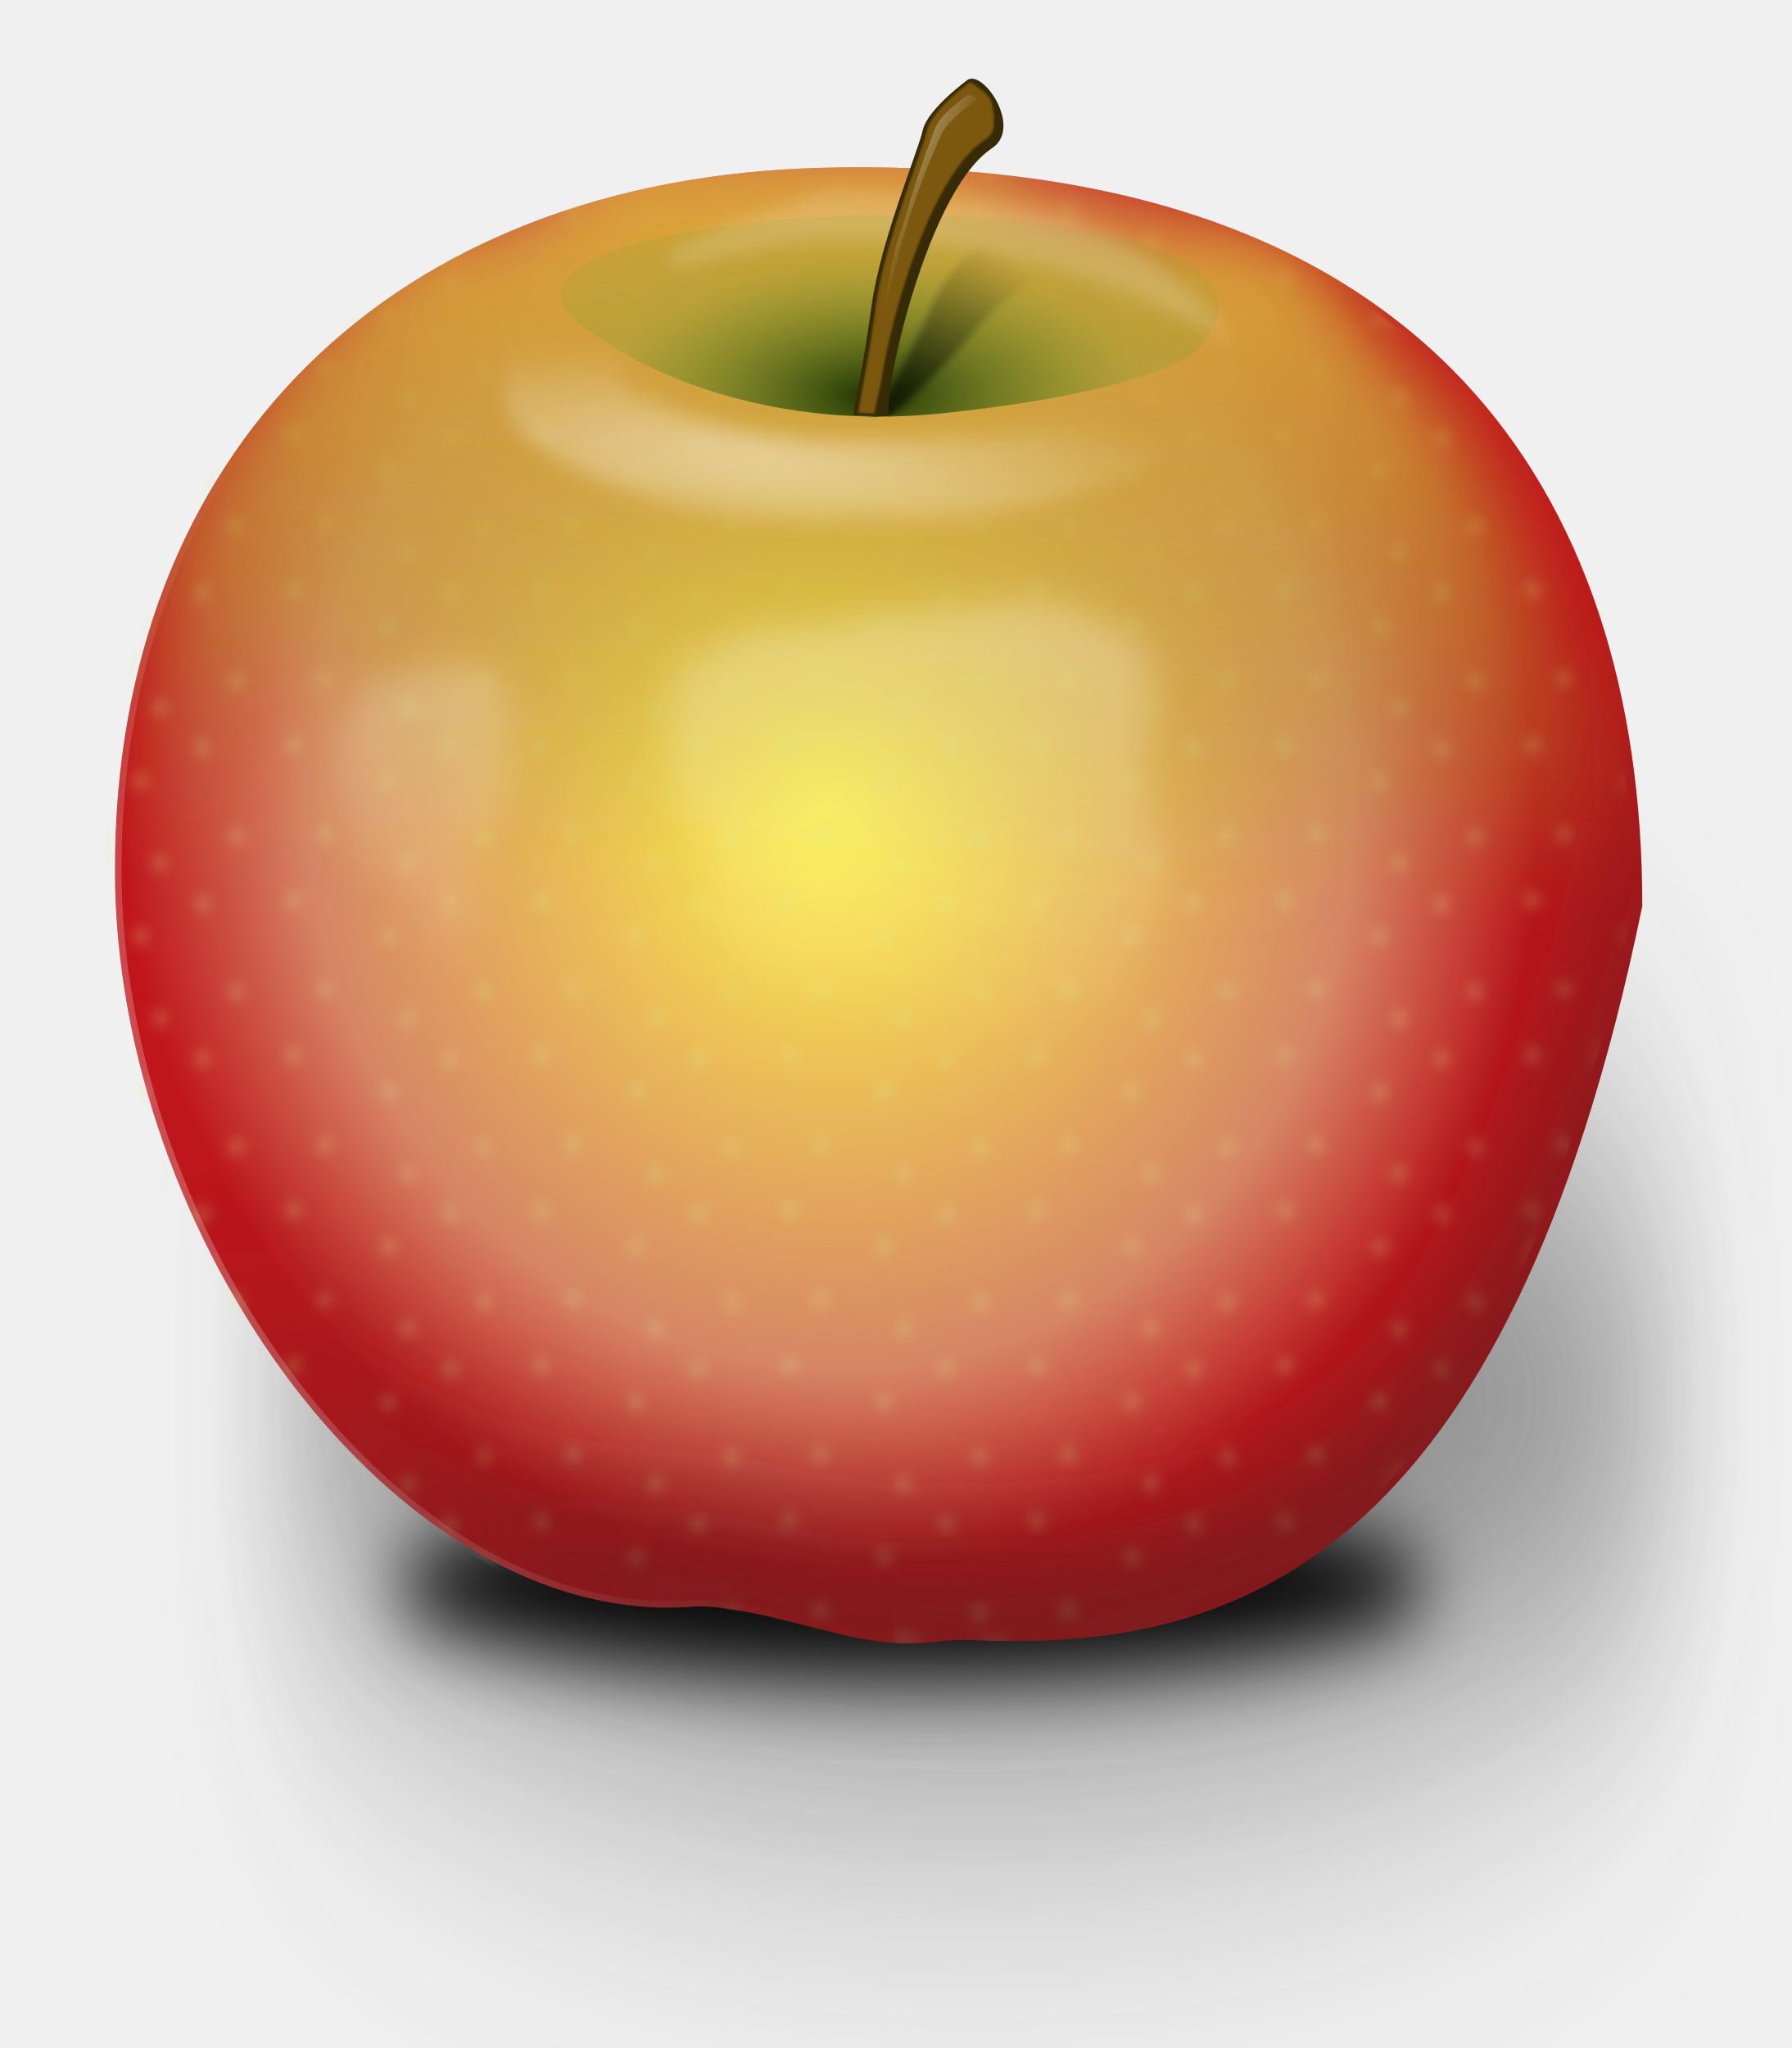
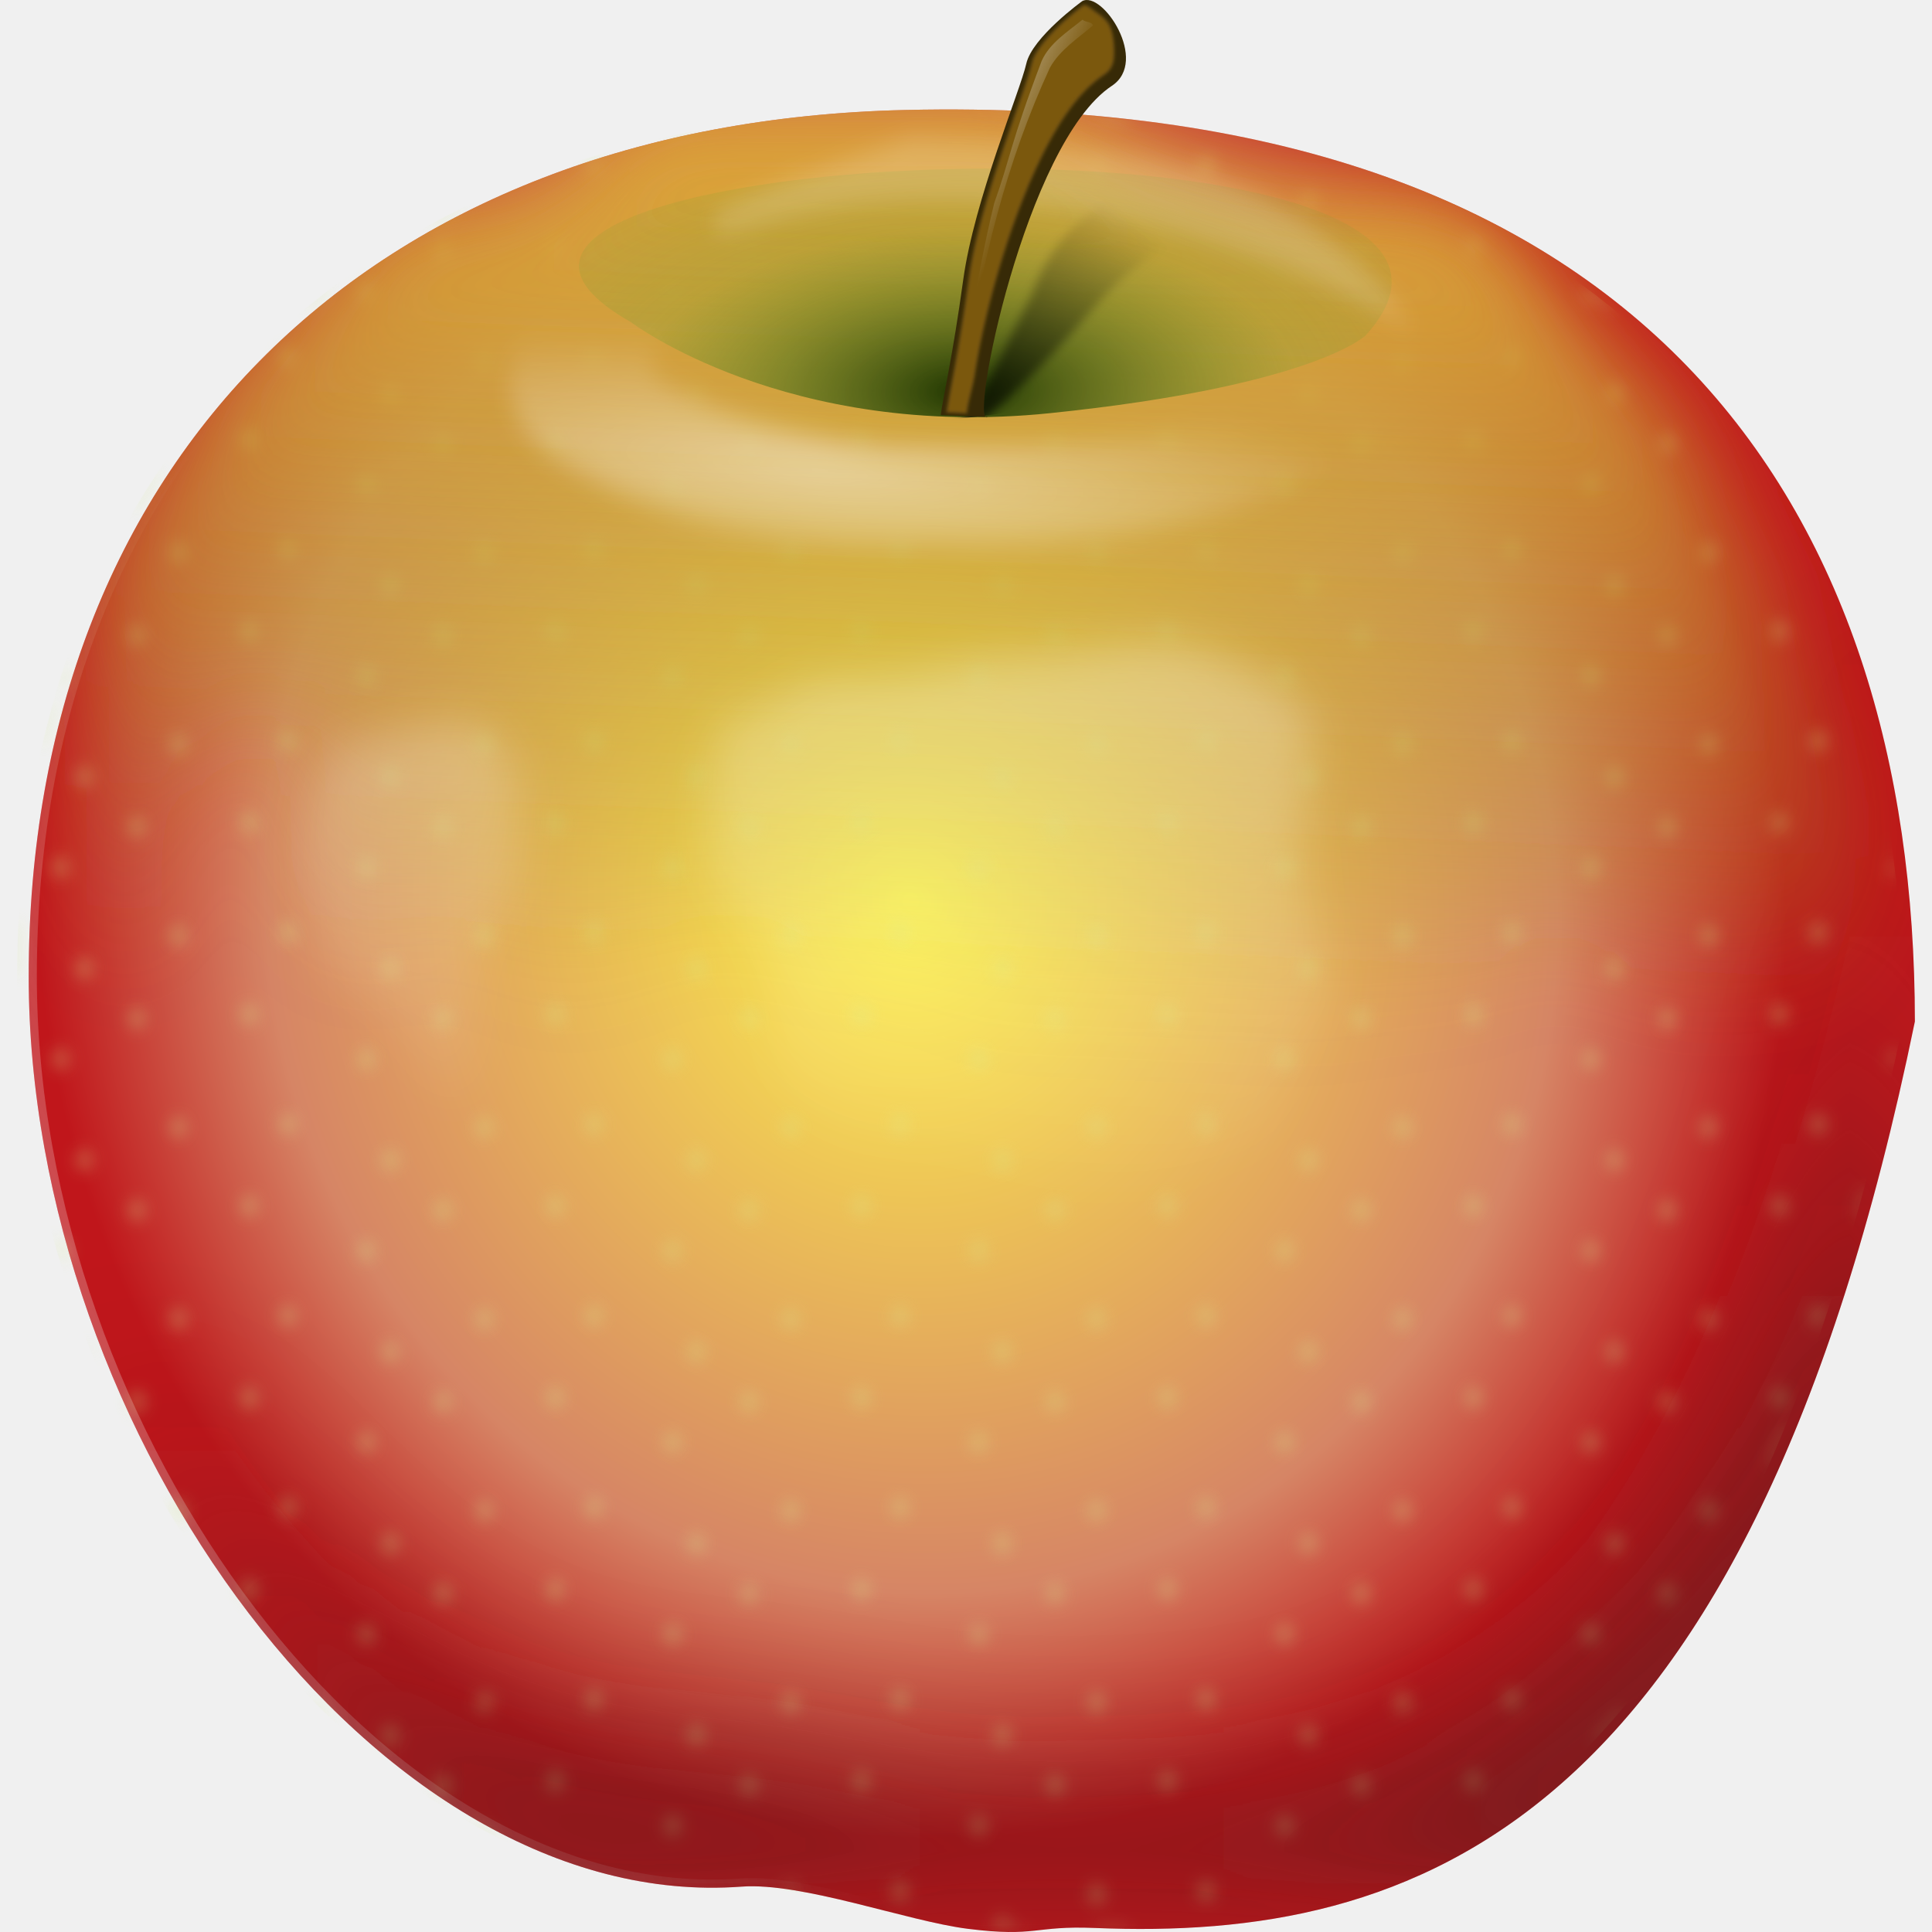
- <svg xmlns="http://www.w3.org/2000/svg" xmlns:xlink="http://www.w3.org/1999/xlink" version="1.0" width="350" height="400" id="svg2">
+ <svg xmlns="http://www.w3.org/2000/svg" xmlns:xlink="http://www.w3.org/1999/xlink" version="1.0" width="128" height="128" id="svg2">
  <defs id="defs4">
    <linearGradient id="linearGradient37696">
      <stop id="stop37698" style="stop-color:#f8f8f8;stop-opacity:1" offset="0" />
      <stop id="stop37700" style="stop-color:#f8f8f8;stop-opacity:0" offset="1" />
    </linearGradient>
    <pattern patternTransform="matrix(0.589994, 0, 0, 0.413556, 1.72435, 5.43911)" id="pattern30614" xlink:href="#pattern30609" />
    <pattern patternTransform="matrix(0.589994, 0, 0, 0.413556, 162.616, -160.559)" id="pattern30609" xlink:href="#pattern26663" />
    <linearGradient id="linearGradient30593">
      <stop id="stop30595" style="stop-color:#000000;stop-opacity:1" offset="0" />
      <stop id="stop30597" style="stop-color:#000000;stop-opacity:0" offset="1" />
    </linearGradient>
    <linearGradient id="linearGradient28622">
      <stop id="stop28624" style="stop-color:#ffffff;stop-opacity:1" offset="0" />
      <stop id="stop28626" style="stop-color:#ffffff;stop-opacity:0" offset="1" />
    </linearGradient>
    <linearGradient id="linearGradient21653">
      <stop id="stop21655" style="stop-color:#ffffff;stop-opacity:1" offset="0" />
      <stop id="stop21657" style="stop-color:#ffffff;stop-opacity:0" offset="1" />
    </linearGradient>
    <linearGradient id="linearGradient15314">
      <stop id="stop15316" style="stop-color:#1d3300;stop-opacity:1" offset="0" />
      <stop id="stop15318" style="stop-color:#68a02c;stop-opacity:0.237" offset="0.496" />
      <stop id="stop15320" style="stop-color:#61a334;stop-opacity:0" offset="1" />
    </linearGradient>
    <linearGradient id="linearGradient13303">
      <stop id="stop13305" style="stop-color:#ffffff;stop-opacity:1" offset="0" />
      <stop id="stop13307" style="stop-color:#ffffff;stop-opacity:0" offset="1" />
    </linearGradient>
    <linearGradient id="linearGradient13291">
      <stop id="stop13293" style="stop-color:#fff44b;stop-opacity:1" offset="0" />
      <stop id="stop15283" style="stop-color:#d68565;stop-opacity:1" offset="0.738" />
      <stop id="stop13295" style="stop-color:#c0161b;stop-opacity:1" offset="1" />
    </linearGradient>
    <linearGradient id="linearGradient8740">
      <stop id="stop8742" style="stop-color:#daa238;stop-opacity:1" offset="0" />
      <stop id="stop8744" style="stop-color:#a3a827;stop-opacity:0" offset="1" />
    </linearGradient>
    <filter id="filter7541" height="1.238" y="-0.119" width="1.184" x="-0.092">
      <feGaussianBlur id="feGaussianBlur7543" stdDeviation="10.988" />
    </filter>
    <filter id="filter12154">
      <feGaussianBlur id="feGaussianBlur12156" stdDeviation="2.94" />
    </filter>
    <filter id="filter13287">
      <feGaussianBlur id="feGaussianBlur13289" stdDeviation="5.807" />
    </filter>
    <clipPath id="clipPath14282">
-       <path d="M 100.843,272.892 C 79.362,377.495 35.883,391.59 -4.981,389.885 C -12.866,389.556 -12.513,391.117 -21.431,389.987 C -29.207,389.001 -42.757,383.967 -50.603,384.549 C -97.578,388.032 -142.595,326.068 -142.595,267.068 C -142.595,200.523 -98.562,156.842 -29.463,155.248 C 65.842,153.066 100.843,206.346 100.843,272.892 z" id="path14284" style="opacity:1;fill:#6ea827;fill-opacity:1;fill-rule:nonzero;stroke:none;stroke-width:1px;stroke-linecap:butt;stroke-linejoin:miter;marker:none;stroke-miterlimit:4;stroke-dashoffset:0;stroke-opacity:1;visibility:visible;display:inline;overflow:visible" />
+       <path d="M 100.843,272.892 C 79.362,377.495 35.883,391.59 -4.981,389.885 c -7.884,-0.329 -7.531,1.232 -16.45,0.102 -7.776,-0.986 -21.327,-6.02 -29.172,-5.438 -46.974,3.484 -91.992,-58.48 -91.992,-117.48 0,-66.546 44.033,-110.226 113.133,-111.821 95.305,-2.182 130.305,51.099 130.305,117.645 z" id="path14284" style="display:inline;overflow:visible;visibility:visible;opacity:1;fill:#6ea827;fill-opacity:1;fill-rule:nonzero;stroke:none;stroke-width:1px;stroke-linecap:butt;stroke-linejoin:miter;stroke-miterlimit:4;stroke-dashoffset:0;stroke-opacity:1;marker:none" />
    </clipPath>
    <clipPath id="clipPath14286">
-       <path d="M 95.242,274.246 C 74.748,373.187 33.265,386.52 -5.723,384.907 C -13.246,384.596 -12.909,386.072 -21.418,385.003 C -28.836,384.071 -41.765,379.309 -49.25,379.859 C -94.068,383.154 -137.019,324.544 -137.019,268.737 C -137.019,205.793 -95.007,164.477 -29.08,162.969 C 61.848,160.905 95.242,211.302 95.242,274.246 z" id="path14288" style="opacity:1;fill:#6ea827;fill-opacity:1;fill-rule:nonzero;stroke:none;stroke-width:1px;stroke-linecap:butt;stroke-linejoin:miter;marker:none;stroke-miterlimit:4;stroke-dashoffset:0;stroke-opacity:1;visibility:visible;display:inline;overflow:visible" />
+       <path d="m 95.242,274.246 c -20.494,98.941 -61.977,112.273 -100.965,110.661 -7.522,-0.311 -7.186,1.165 -15.694,0.096 -7.419,-0.932 -20.347,-5.694 -27.833,-5.144 -44.818,3.295 -87.768,-55.315 -87.768,-111.122 0,-62.944 42.012,-104.26 107.938,-105.769 90.929,-2.064 124.322,48.333 124.322,111.277 z" id="path14288" style="display:inline;overflow:visible;visibility:visible;opacity:1;fill:#6ea827;fill-opacity:1;fill-rule:nonzero;stroke:none;stroke-width:1px;stroke-linecap:butt;stroke-linejoin:miter;stroke-miterlimit:4;stroke-dashoffset:0;stroke-opacity:1;marker:none" />
    </clipPath>
    <clipPath id="clipPath14290">
-       <path d="M 97.162,268.957 C 76.144,373.56 33.602,387.655 -6.382,385.95 C -14.096,385.621 -13.751,387.182 -22.477,386.051 C -30.085,385.066 -43.344,380.031 -51.021,380.613 C -96.983,384.097 -141.031,322.133 -141.031,263.133 C -141.031,196.587 -97.946,152.907 -30.336,151.312 C 62.916,149.13 97.162,202.411 97.162,268.957 z" id="path14292" style="opacity:1;fill:#6ea827;fill-opacity:1;fill-rule:nonzero;stroke:none;stroke-width:1px;stroke-linecap:butt;stroke-linejoin:miter;marker:none;stroke-miterlimit:4;stroke-dashoffset:0;stroke-opacity:1;visibility:visible;display:inline;overflow:visible" />
+       <path d="M 97.162,268.957 C 76.144,373.56 33.602,387.655 -6.382,385.95 c -7.715,-0.329 -7.369,1.232 -16.095,0.102 -7.608,-0.986 -20.867,-6.02 -28.544,-5.438 -45.962,3.484 -90.01,-58.48 -90.01,-117.48 0,-66.546 43.085,-110.226 110.695,-111.821 93.251,-2.182 127.498,51.099 127.498,117.645 z" id="path14292" style="display:inline;overflow:visible;visibility:visible;opacity:1;fill:#6ea827;fill-opacity:1;fill-rule:nonzero;stroke:none;stroke-width:1px;stroke-linecap:butt;stroke-linejoin:miter;stroke-miterlimit:4;stroke-dashoffset:0;stroke-opacity:1;marker:none" />
    </clipPath>
    <clipPath id="clipPath14294">
-       <path d="M 100.843,272.892 C 79.362,377.495 35.883,391.59 -4.981,389.885 C -12.866,389.556 -12.513,391.117 -21.431,389.987 C -29.207,389.001 -42.757,383.967 -50.603,384.549 C -97.578,388.032 -142.595,326.068 -142.595,267.068 C -142.595,200.523 -98.562,156.842 -29.463,155.248 C 65.842,153.066 100.843,206.346 100.843,272.892 z" id="path14296" style="opacity:1;fill:#6ea827;fill-opacity:1;fill-rule:nonzero;stroke:none;stroke-width:1px;stroke-linecap:butt;stroke-linejoin:miter;marker:none;stroke-miterlimit:4;stroke-dashoffset:0;stroke-opacity:1;visibility:visible;display:inline;overflow:visible" />
+       <path d="M 100.843,272.892 C 79.362,377.495 35.883,391.59 -4.981,389.885 c -7.884,-0.329 -7.531,1.232 -16.45,0.102 -7.776,-0.986 -21.327,-6.02 -29.172,-5.438 -46.974,3.484 -91.992,-58.48 -91.992,-117.48 0,-66.546 44.033,-110.226 113.133,-111.821 95.305,-2.182 130.305,51.099 130.305,117.645 z" id="path14296" style="display:inline;overflow:visible;visibility:visible;opacity:1;fill:#6ea827;fill-opacity:1;fill-rule:nonzero;stroke:none;stroke-width:1px;stroke-linecap:butt;stroke-linejoin:miter;stroke-miterlimit:4;stroke-dashoffset:0;stroke-opacity:1;marker:none" />
    </clipPath>
    <linearGradient x1="-24.924" y1="174.783" x2="-28.859" y2="272.923" id="linearGradient14306" xlink:href="#linearGradient8740" gradientUnits="userSpaceOnUse" />
    <radialGradient cx="-44.642" cy="283.906" r="121.719" fx="-44.642" fy="283.906" id="radialGradient15285" xlink:href="#linearGradient13291" gradientUnits="userSpaceOnUse" gradientTransform="matrix(0.187522,0.978122,-0.909029,0.174276,237.704,251.613)" />
    <filter id="filter18604" height="1.267" y="-0.134" width="1.051" x="-0.025">
      <feGaussianBlur id="feGaussianBlur18606" stdDeviation="0.992" />
    </filter>
-     <radialGradient cx="203.995" cy="148.681" r="41.193" fx="203.995" fy="148.681" id="radialGradient21659" xlink:href="#linearGradient21653" gradientUnits="userSpaceOnUse" gradientTransform="matrix(-1.33662,-0.103508,2.70529e-2,-0.217599,472.637,188.555)" />
+     <radialGradient cx="203.995" cy="148.681" r="41.193" fx="203.995" fy="148.681" id="radialGradient21659" xlink:href="#linearGradient21653" gradientUnits="userSpaceOnUse" gradientTransform="matrix(-1.33662,-0.103508,0.0270529,-0.217599,472.637,188.555)" />
    <filter id="filter24623">
      <feGaussianBlur id="feGaussianBlur24625" stdDeviation="0.215" />
    </filter>
    <pattern id="pattern26663" patternTransform="translate(163.814, -152.846)" height="46.659" width="55.733" patternUnits="userSpaceOnUse">
      <path style="overflow: visible; marker: none; opacity: 1; color: rgb(0, 0, 0); fill: rgb(215, 235, 144); fill-opacity: 1; fill-rule: evenodd; stroke: none; stroke-width: 1.584px; stroke-linecap: butt; stroke-linejoin: miter; stroke-miterlimit: 4; stroke-dasharray: none; stroke-dashoffset: 0pt; stroke-opacity: 1; visibility: visible; display: inline;" id="path26661" d="M -278.719 -209.706 A 2.886 7.834 0 1 1  -284.491,-209.706 A 2.886 7.834 0 1 1  -278.719 -209.706 z" transform="matrix(0.740922, 0, 0, 0.459741, 262.242, 100.965)" />
      <path style="overflow: visible; marker: none; opacity: 1; color: rgb(0, 0, 0); fill: rgb(215, 235, 144); fill-opacity: 1; fill-rule: evenodd; stroke: none; stroke-width: 1.584px; stroke-linecap: butt; stroke-linejoin: miter; stroke-miterlimit: 4; stroke-dasharray: none; stroke-dashoffset: 0pt; stroke-opacity: 1; visibility: visible; display: inline;" id="path26657" d="M -278.719 -209.706 A 2.886 7.834 0 1 1  -284.491,-209.706 A 2.886 7.834 0 1 1  -278.719 -209.706 z" transform="matrix(0.740922, 0, 0, 0.459741, 253.164, 126.803)" />
      <path transform="matrix(0.740922, 0, 0, 0.459741, 241.636, 111.216)" d="M -278.719 -209.706 A 2.886 7.834 0 1 1  -284.491,-209.706 A 2.886 7.834 0 1 1  -278.719 -209.706 z" id="path26655" style="overflow: visible; marker: none; opacity: 1; color: rgb(0, 0, 0); fill: rgb(215, 235, 144); fill-opacity: 1; fill-rule: evenodd; stroke: none; stroke-width: 1.584px; stroke-linecap: butt; stroke-linejoin: miter; stroke-miterlimit: 4; stroke-dasharray: none; stroke-dashoffset: 0pt; stroke-opacity: 1; visibility: visible; display: inline;" />
      <path style="overflow: visible; marker: none; opacity: 1; color: rgb(0, 0, 0); fill: rgb(215, 235, 144); fill-opacity: 1; fill-rule: evenodd; stroke: none; stroke-width: 1.584px; stroke-linecap: butt; stroke-linejoin: miter; stroke-miterlimit: 4; stroke-dasharray: none; stroke-dashoffset: 0pt; stroke-opacity: 1; visibility: visible; display: inline;" id="path26649" d="M -278.719 -209.706 A 2.886 7.834 0 1 1  -284.491,-209.706 A 2.886 7.834 0 1 1  -278.719 -209.706 z" transform="matrix(0.740922, 0, 0, 0.459741, 219.229, 100.012)" />
      <path transform="matrix(0.740922, 0, 0, 0.459741, 236.44, 139.468)" d="M -278.719 -209.706 A 2.886 7.834 0 1 1  -284.491,-209.706 A 2.886 7.834 0 1 1  -278.719 -209.706 z" id="path26647" style="overflow: visible; marker: none; opacity: 1; color: rgb(0, 0, 0); fill: rgb(215, 235, 144); fill-opacity: 1; fill-rule: evenodd; stroke: none; stroke-width: 1.584px; stroke-linecap: butt; stroke-linejoin: miter; stroke-miterlimit: 4; stroke-dasharray: none; stroke-dashoffset: 0pt; stroke-opacity: 1; visibility: visible; display: inline;" />
      <path style="overflow: visible; marker: none; opacity: 1; color: rgb(0, 0, 0); fill: rgb(215, 235, 144); fill-opacity: 1; fill-rule: evenodd; stroke: none; stroke-width: 1.584px; stroke-linecap: butt; stroke-linejoin: miter; stroke-miterlimit: 4; stroke-dasharray: none; stroke-dashoffset: 0pt; stroke-opacity: 1; visibility: visible; display: inline;" id="path26645" d="M -278.719 -209.706 A 2.886 7.834 0 1 1  -284.491,-209.706 A 2.886 7.834 0 1 1  -278.719 -209.706 z" transform="matrix(0.740922, 0, 0, 0.459741, 210.786, 125.504)" />
      <path transform="matrix(0.740922, 0, 0, 0.459741, 210.786, 125.504)" d="M -278.719 -209.706 A 2.886 7.834 0 1 1  -284.491,-209.706 A 2.886 7.834 0 1 1  -278.719 -209.706 z" id="path26643" style="overflow: visible; marker: none; opacity: 1; color: rgb(0, 0, 0); fill: rgb(215, 235, 144); fill-opacity: 1; fill-rule: evenodd; stroke: none; stroke-width: 1.584px; stroke-linecap: butt; stroke-linejoin: miter; stroke-miterlimit: 4; stroke-dasharray: none; stroke-dashoffset: 0pt; stroke-opacity: 1; visibility: visible; display: inline;" />
    </pattern>
    <clipPath id="clipPath29604">
-       <path d="M 214.703,131.117 L 220.78,131.363 C 218.246,133.083 225.614,96.013 236.795,88.623 C 241.627,85.429 235.592,76.308 232.974,77.69 C 232.974,77.69 226.504,82.361 225.744,85.784 C 224.984,89.207 219.025,103.387 217.613,113.629 C 216.201,123.872 215.05,128.517 214.703,131.117 z" id="path29606" style="fill:#372a07;fill-opacity:1;fill-rule:evenodd;stroke:none;stroke-width:1px;stroke-linecap:butt;stroke-linejoin:miter;stroke-opacity:1" />
+       <path d="m 214.703,131.117 6.077,0.245 c -2.534,1.72 4.834,-35.349 16.014,-42.739 4.832,-3.194 -1.203,-12.315 -3.821,-10.933 0,0 -6.47,4.671 -7.23,8.094 -0.76,3.423 -6.719,17.603 -8.131,27.846 -1.412,10.242 -2.563,14.888 -2.909,17.488 z" id="path29606" style="fill:#372a07;fill-opacity:1;fill-rule:evenodd;stroke:none;stroke-width:1px;stroke-linecap:butt;stroke-linejoin:miter;stroke-opacity:1" />
    </clipPath>
    <linearGradient x1="220.901" y1="99.834" x2="225.372" y2="101.953" id="linearGradient29608" xlink:href="#linearGradient28622" gradientUnits="userSpaceOnUse" />
    <filter id="filter30589">
      <feGaussianBlur id="feGaussianBlur30591" stdDeviation="0.577" />
    </filter>
    <linearGradient x1="211.025" y1="147.261" x2="243.95" y2="109.285" id="linearGradient30599" xlink:href="#linearGradient30593" gradientUnits="userSpaceOnUse" gradientTransform="translate(-0.134796,-0.808775)" />
    <clipPath id="clipPath30603">
-       <path d="M 172.547,119.654 C 172.547,119.654 192.663,134.893 226.625,131.415 C 260.773,127.896 267.409,121.36 267.409,121.36 C 295.932,89.779 131.211,96.219 172.547,119.654 z" id="path30605" style="fill:url(#radialGradient30607) #000000;fill-opacity:1;fill-rule:evenodd;stroke:none;stroke-width:1px;stroke-linecap:butt;stroke-linejoin:miter;stroke-opacity:1" />
+       <path d="m 172.547,119.654 c 0,0 20.116,15.239 54.078,11.761 34.148,-3.519 40.784,-10.055 40.784,-10.055 28.523,-31.582 -136.198,-25.141 -94.862,-1.706 z" id="path30605" style="fill:url(#radialGradient30607) #000000;fill-opacity:1;fill-rule:evenodd;stroke:none;stroke-width:1px;stroke-linecap:butt;stroke-linejoin:miter;stroke-opacity:1" />
    </clipPath>
-     <radialGradient cx="-81.082" cy="44.942" r="44.556" fx="-81.082" fy="44.942" id="radialGradient30607" xlink:href="#linearGradient15314" gradientUnits="userSpaceOnUse" gradientTransform="matrix(-1.46025e-2,-0.960198,1.93539,-2.81315e-2,127.596,52.0179)" />
+     <radialGradient cx="-81.082" cy="44.942" r="44.556" fx="-81.082" fy="44.942" id="radialGradient30607" xlink:href="#linearGradient15314" gradientUnits="userSpaceOnUse" gradientTransform="matrix(-0.0146025,-0.960198,1.93539,-0.0281315,127.596,52.0179)" />
    <pattern id="pattern30611" patternTransform="translate(160.892, -165.998)" height="24.735" width="39.501" patternUnits="userSpaceOnUse">
      <rect style="fill: url(#pattern30614) rgb(0, 0, 0); stroke: none;" width="32.882" height="19.296" x="1.724" y="5.439" id="rect26672" />
      <rect style="fill: none; stroke: none;" width="39.501" height="24.735" x="0" y="0" id="rect25640" />
    </pattern>
    <filter id="filter35726" height="1.878" y="-0.439" width="1.125" x="-0.063">
      <feGaussianBlur id="feGaussianBlur35728" stdDeviation="5.154" />
    </filter>
    <linearGradient x1="-134.763" y1="343.28" x2="-66.758" y2="311.953" id="linearGradient37702" xlink:href="#linearGradient37696" gradientUnits="userSpaceOnUse" />
    <filter id="filter38751" height="2.193" y="-0.597" width="1.148" x="-0.074">
      <feGaussianBlur id="feGaussianBlur38753" stdDeviation="9.881" />
    </filter>
    <filter id="filter3417">
      <feGaussianBlur id="feGaussianBlur3419" stdDeviation="0.957" />
    </filter>
-     <radialGradient cx="-81.082" cy="44.942" r="44.556" fx="-81.082" fy="44.942" id="radialGradient2502" xlink:href="#linearGradient15314" gradientUnits="userSpaceOnUse" gradientTransform="matrix(-1.7898e-2,-1.17689,2.37216,-3.448e-2,134.989,46.1346)" />
+     <radialGradient cx="-81.082" cy="44.942" r="44.556" fx="-81.082" fy="44.942" id="radialGradient2502" xlink:href="#linearGradient15314" gradientUnits="userSpaceOnUse" gradientTransform="matrix(-0.017898,-1.17689,2.37216,-0.03448,62.6053,-16.5888)" />
    <linearGradient x1="-47.224" y1="206.266" x2="-51.159" y2="295.467" id="linearGradient2511" xlink:href="#linearGradient13303" gradientUnits="userSpaceOnUse" />
  </defs>
-   <g transform="translate(-72.3837,-62.7234)" id="layer1">
-     <path d="M 411.799,322.433 A 133.363,16.563 0 1 1 145.072,322.433 A 133.363,16.563 0 1 1 411.799,322.433 z" transform="matrix(1.04786,0,0,4.07545,-28.3156,-978.339)" id="path32567" style="opacity:0.677;fill:#4d4d4d;fill-opacity:1;fill-rule:evenodd;stroke:none;stroke-width:1.584px;stroke-linecap:butt;stroke-linejoin:miter;marker:none;stroke-miterlimit:4;stroke-dasharray:none;stroke-dashoffset:0;stroke-opacity:1;visibility:visible;display:inline;overflow:visible;filter:url(#filter38751)" />
-     <path d="M 304.266,314.997 A 82.43,11.748 0 1 1 139.406,314.997 A 82.43,11.748 0 1 1 304.266,314.997 z" transform="matrix(1.22567,0,0,1.55252,-21.4021,-116.738)" id="path34711" style="fill:#000000;fill-opacity:0.953;fill-rule:evenodd;stroke:none;stroke-width:1.584px;stroke-linecap:butt;stroke-linejoin:miter;marker:none;stroke-miterlimit:4;stroke-dasharray:none;stroke-dashoffset:0;stroke-opacity:1;visibility:visible;display:inline;overflow:visible;filter:url(#filter35726)" />
-     <path d="M 100.843,272.892 C 79.362,377.495 35.883,391.59 -4.981,389.885 C -12.866,389.556 -12.513,391.117 -21.431,389.987 C -29.207,389.001 -42.757,383.967 -50.603,384.549 C -97.578,388.032 -142.595,326.068 -142.595,267.068 C -142.595,200.523 -98.562,156.842 -29.463,155.248 C 65.842,153.066 100.843,206.346 100.843,272.892 z" transform="matrix(1.22567,0,0,1.22567,269.612,-94.7973)" clip-path="url(#clipPath14294)" id="path2416" style="fill:url(#radialGradient15285);fill-opacity:1;fill-rule:nonzero;stroke:url(#linearGradient37702);stroke-width:2.1;stroke-linecap:butt;stroke-linejoin:miter;marker:none;stroke-miterlimit:4;stroke-dasharray:none;stroke-dashoffset:0;stroke-opacity:0.301;visibility:visible;display:inline;overflow:visible" />
-     <path d="M 100.843,272.892 C 79.362,377.495 35.883,391.59 -4.981,389.885 C -12.866,389.556 -12.513,391.117 -21.431,389.987 C -29.207,389.001 -42.757,383.967 -50.603,384.549 C -97.578,388.032 -142.595,326.068 -142.595,267.068 C -142.595,200.523 -98.562,156.842 -29.463,155.248 C 65.842,153.066 100.843,206.346 100.843,272.892 z" transform="matrix(1.22567,0,0,1.22567,267.7795,-94.7973)" clip-path="url(#clipPath14294)" id="path30619" style="opacity:0.242;fill:url(#pattern30611) #000000;fill-opacity:1;fill-rule:nonzero;stroke:url(#pattern26663) #000000;stroke-width:1px;stroke-linecap:butt;stroke-linejoin:miter;marker:none;stroke-miterlimit:4;stroke-dashoffset:0;stroke-opacity:1;visibility:visible;display:inline;overflow:visible;filter:url(#filter3417)" />
-     <path d="M 92.378,214.65 C 95.478,226.719 96.909,239.696 96.909,253.213 C 75.428,357.815 31.961,371.918 -8.904,370.213 C -16.788,369.884 -16.454,371.437 -25.372,370.307 C -33.148,369.321 -46.683,364.287 -54.529,364.869 C -83.753,367.036 -112.219,343.86 -129.56,311.838 C -116.439,357.63 -80.222,396.523 -42.747,393.744 C -34.902,393.162 -21.335,398.196 -13.56,399.182 C -4.642,400.312 -5.007,398.728 2.878,399.057 C 43.742,400.762 87.241,386.69 108.721,282.088 C 108.721,256.963 103.718,233.722 92.378,214.65 z" transform="matrix(1.25266,0,0,1.22567,271.501,-89.9739)" clip-path="url(#clipPath14290)" id="path6441" style="opacity:0.477;fill:#241f1c;fill-opacity:1;fill-rule:nonzero;stroke:none;stroke-width:1px;stroke-linecap:butt;stroke-linejoin:miter;marker:none;stroke-miterlimit:4;stroke-dashoffset:0;stroke-opacity:1;visibility:visible;display:inline;overflow:visible;filter:url(#filter7541)" />
-     <path d="M -86.577,173.472 C -93.278,172.559 -97.599,179.246 -102.319,183.966 C -107.945,189.593 -114.419,193.736 -118.06,201.019 C -121.542,207.984 -125.033,209.719 -128.554,216.76 C -131.11,221.871 -129.866,230.35 -129.866,236.437 C -129.866,242.996 -129.866,249.555 -129.866,256.114 C -129.866,264.315 -130.538,268.56 -125.931,273.167 C -119.062,280.036 -120.683,264.36 -120.683,258.737 C -120.683,250.242 -120.201,246.449 -115.436,241.684 C -109.649,235.896 -101.086,232.816 -103.63,242.996 C -105.523,250.566 -105.204,255.591 -102.319,261.361 C -99.248,267.502 -96.179,269.651 -90.513,263.984 C -85.179,258.65 -91.909,253.405 -83.954,261.361 C -78.698,266.616 -75.54,272.375 -68.212,270.543 C -61.245,268.801 -63.116,261.361 -51.159,261.361 C -42.194,261.361 -43.11,265.296 -35.418,265.296 C -24.085,265.296 -24.598,265.948 -20.988,273.167 C -17.036,281.071 -13.687,281.78 -9.182,286.284 C -3.519,291.948 -0.474,289.035 2.624,296.779 C 4.461,301.372 10.905,290.709 13.118,286.284 C 16.659,279.201 24.508,274.79 30.171,270.543 C 33.806,267.816 37.836,273.372 44.6,266.608 C 51.123,260.086 57.936,265.514 61.654,269.231 C 63.614,271.192 78.213,269.231 81.33,269.231 C 86.433,269.231 87.889,260.085 87.889,254.802 C 87.889,249.118 84.895,242.254 82.642,237.749 C 79.827,232.119 78.68,224.577 76.083,219.384 C 73.237,213.691 70.492,208.201 68.212,203.642 C 64.835,196.887 59.994,194.113 56.406,190.525 C 52.654,186.773 50.513,182.008 47.224,178.719 C 41.823,173.317 39.816,172.16 31.483,172.16 C 25.216,172.16 17.399,171.918 13.118,170.848 C 5.95,169.056 3.583,168.704 -2.624,165.601 C -8.352,162.737 -8.297,160.354 -17.053,160.354 C -23.612,160.354 -30.171,160.354 -36.73,160.354 C -43.289,160.354 -49.848,160.354 -56.406,160.354 C -64.214,160.354 -67.096,165.796 -70.836,169.536 C -74.182,172.882 -82.166,173.472 -86.577,173.472 z" transform="matrix(1.28466,0,0,1.29581,270.859,-115.69)" clip-path="url(#clipPath14286)" id="path7549" style="fill:url(#linearGradient14306);fill-opacity:1;fill-rule:nonzero;stroke:none;stroke-width:1px;stroke-linecap:butt;stroke-linejoin:miter;marker:none;stroke-miterlimit:4;stroke-dasharray:none;stroke-dashoffset:0;stroke-opacity:1;visibility:visible;display:inline;overflow:visible;filter:url(#filter13287)" />
-     <path d="M -97.072,237.749 C -99.508,240.639 -102.432,249.101 -101.007,254.802 C -98.519,264.752 -99.444,264.828 -91.824,270.543 C -86.936,274.209 -87.174,279.427 -81.33,282.349 C -78.899,283.565 -78.707,267.728 -78.707,265.296 C -78.707,261.168 -73.46,258.758 -73.46,250.866 C -73.46,242.031 -73.264,239.256 -77.395,235.125 C -80.27,232.25 -95.14,236.976 -97.072,237.749 z M -44.6,233.813 C -48.251,230.162 -49.306,249.097 -48.536,252.178 C -46.06,262.082 -40.665,258.911 -40.665,270.543 C -40.665,279.983 -39.776,280.615 -35.418,284.973 C -31.008,289.383 -25.312,288.483 -18.365,290.22 C -11.035,292.052 -6.155,295.467 1.312,295.467 C 9.846,295.467 14.639,291.427 22.3,287.596 C 24.559,286.467 28.674,273.352 30.171,271.855 C 33.509,268.516 27.547,256.723 27.547,253.49 C 27.547,245.98 28.859,242.624 28.859,235.125 C 28.859,230.478 17.986,225.848 13.118,224.631 C 7.495,223.225 -2.489,225.943 -9.182,225.943 C -16.257,225.943 -21.634,228.566 -28.859,228.566 C -37.517,228.566 -37.293,230.16 -44.6,233.813 z" transform="matrix(1.22567,0,0,1.22567,262.282,-94.7973)" clip-path="url(#clipPath14282)" id="path10686" style="opacity:0.358;fill:url(#linearGradient2511);fill-opacity:1;fill-rule:evenodd;stroke:none;stroke-width:1px;stroke-linecap:butt;stroke-linejoin:miter;stroke-opacity:1;filter:url(#filter12154)" />
-     <path d="M 190.084,129.034 C 190.084,129.034 214.74,147.712 256.366,143.45 C 298.22,139.136 306.354,131.126 306.354,131.126 C 341.314,92.417 139.42,100.311 190.084,129.034 z" id="path15302" style="fill:url(#radialGradient2502);fill-opacity:1;fill-rule:evenodd;stroke:none;stroke-width:1px;stroke-linecap:butt;stroke-linejoin:miter;stroke-opacity:1" />
-     <path d="M 207.502,98.429 C 207.502,98.429 176.953,109.38 189.058,108.227 C 211.846,100.436 241.101,102.097 263.989,109.957 C 246.938,95.473 230.382,97.192 207.502,98.429 z" transform="matrix(1.43899,0.167911,-0.13347,1.81032,-51.0177,-113.181)" id="path18608" style="opacity:0.185;fill:#ffffff;fill-opacity:1;fill-rule:evenodd;stroke:none;stroke-width:1.584px;stroke-linecap:butt;stroke-linejoin:miter;marker:none;stroke-miterlimit:4;stroke-dasharray:none;stroke-dashoffset:0;stroke-opacity:1;visibility:visible;display:inline;overflow:visible;filter:url(#filter18604)" />
-     <path d="M 186.031,121.656 C 179.325,120.612 170.652,128.647 178.625,133.719 C 189.529,139.631 202.255,140.846 214.531,140.421 C 229.159,140.851 244.686,139.306 257.156,131.344 C 259.971,125.275 253.141,128.613 249.562,129.812 C 236.588,133.251 222.803,133.59 209.379,133.347 C 202.355,132.607 194.146,131.363 188.281,128.156 C 189.555,125.801 189.241,121.677 186.031,121.656 z" transform="matrix(1.72473,0,0,2.18535,-131.681,-142.843)" id="path16291" style="opacity:0.465;fill:url(#radialGradient21659);fill-opacity:1;fill-rule:evenodd;stroke:none;stroke-width:1px;stroke-linecap:butt;stroke-linejoin:miter;stroke-opacity:1;filter:url(#filter18604)" />
-     <path d="M 223.087,127.663 C 229.692,116.475 229.692,116.475 229.692,116.475 C 229.692,116.475 232.657,108.657 239.802,105.422 C 246.946,102.187 252.607,103.13 252.607,103.13 L 260.021,109.466 C 260.021,109.466 249.237,106.77 237.51,118.767 C 225.783,130.764 218.504,134.942 218.504,134.942 C 216.647,132.125 214.995,139.822 223.087,127.663 z" transform="matrix(1.22307,-7.98802e-2,7.98802e-2,1.22307,-36.6659,0.489255)" clip-path="url(#clipPath30603)" id="path29610" style="fill:url(#linearGradient30599);fill-opacity:1;fill-rule:evenodd;stroke:none;stroke-width:1px;stroke-linecap:butt;stroke-linejoin:miter;stroke-opacity:1;filter:url(#filter30589)" />
-     <g transform="matrix(1.22567,0,0,1.22567,-24.0456,-16.9615)" clip-path="url(#clipPath29604)" id="g29599">
-       <path d="M 214.703,131.117 L 220.78,131.363 C 218.246,133.083 225.614,96.013 236.795,88.623 C 241.627,85.429 235.592,76.308 232.974,77.69 C 232.974,77.69 226.504,82.361 225.744,85.784 C 224.984,89.207 219.025,103.387 217.613,113.629 C 216.201,123.872 215.05,128.517 214.703,131.117 z" id="path2419" style="fill:#372a07;fill-opacity:1;fill-rule:evenodd;stroke:none;stroke-width:1px;stroke-linecap:butt;stroke-linejoin:miter;stroke-opacity:1" />
-       <path d="M 233.129,78.205 C 233.001,78.299 231.615,79.306 230.04,80.782 C 228.392,82.326 226.756,84.356 226.496,85.527 C 226.054,87.521 224.402,91.806 222.645,97.036 C 220.889,102.266 219.035,108.325 218.348,113.306 C 217.03,122.87 215.856,128.194 215.446,130.785 L 218.087,130.924 C 218.079,129.943 218.871,127.437 219.118,125.807 C 219.635,122.391 220.66,117.639 222.132,112.607 C 223.604,107.574 225.513,102.257 227.777,97.684 C 230.042,93.111 232.65,89.277 235.766,87.217 C 236.671,86.618 237.012,85.862 237.071,84.841 C 237.129,83.82 237.065,82.009 236.513,80.883 C 235.961,79.758 234.92,79.294 234.228,78.72 C 233.881,78.432 233.55,78.259 233.353,78.198 C 233.156,78.138 233.142,78.198 233.129,78.205 z" id="path5464" style="fill:#db9b1e;fill-opacity:0.411;fill-rule:evenodd;stroke:none;stroke-width:1px;stroke-linecap:butt;stroke-linejoin:miter;stroke-opacity:1;filter:url(#filter24623)" />
-       <path d="M 233.009,80.086 C 231.075,81.654 228.763,83.087 227.722,85.435 C 223.637,96.22 223.77,97.698 221.613,103.762 C 220.39,108.69 219.532,113.704 218.544,118.684 C 217.81,122.561 217.097,126.441 216.393,130.323 C 217.63,131.119 217.21,127.26 217.936,125.913 C 219.776,111.732 223.267,98.257 228.796,86.286 C 230.086,83.977 232.402,82.505 234.351,80.832 C 234.213,80.324 233.343,80.447 233.009,80.086 z" id="path24627" style="opacity:0.262;fill:url(#linearGradient29608);fill-opacity:1;fill-rule:evenodd;stroke:none;stroke-width:1px;stroke-linecap:butt;stroke-linejoin:miter;stroke-opacity:1" />
+   <g id="g935" transform="matrix(0.4188181,0,0,0.4188181,-7.502632,-6.434642)">
+     <path d="M 100.843,272.892 C 79.362,377.495 35.883,391.59 -4.981,389.885 c -7.884,-0.329 -7.531,1.232 -16.45,0.102 -7.776,-0.986 -21.327,-6.02 -29.172,-5.438 -46.974,3.484 -91.992,-58.48 -91.992,-117.48 0,-66.546 44.033,-110.226 113.133,-111.821 95.305,-2.182 130.305,51.099 130.305,117.645 z" transform="matrix(1.22567,0,0,1.22567,197.2283,-157.5207)" clip-path="url(#clipPath14294)" id="path2416" style="display:inline;overflow:visible;visibility:visible;fill:url(#radialGradient15285);fill-opacity:1;fill-rule:nonzero;stroke:url(#linearGradient37702);stroke-width:2.1;stroke-linecap:butt;stroke-linejoin:miter;stroke-miterlimit:4;stroke-dasharray:none;stroke-dashoffset:0;stroke-opacity:0.301;marker:none" />
+     <path d="M 100.843,272.892 C 79.362,377.495 35.883,391.59 -4.981,389.885 c -7.884,-0.329 -7.531,1.232 -16.45,0.102 -7.776,-0.986 -21.327,-6.02 -29.172,-5.438 -46.974,3.484 -91.992,-58.48 -91.992,-117.48 0,-66.546 44.033,-110.226 113.133,-111.821 95.305,-2.182 130.305,51.099 130.305,117.645 z" transform="matrix(1.22567,0,0,1.22567,195.3958,-157.5207)" clip-path="url(#clipPath14294)" id="path30619" style="display:inline;overflow:visible;visibility:visible;opacity:0.242;fill:url(#pattern30611) #000000;fill-opacity:1;fill-rule:nonzero;stroke:url(#pattern26663) #000000;stroke-width:1px;stroke-linecap:butt;stroke-linejoin:miter;stroke-miterlimit:4;stroke-dashoffset:0;stroke-opacity:1;marker:none;filter:url(#filter3417)" />
+     <path d="m 92.378,214.65 c 3.1,12.069 4.531,25.045 4.531,38.562 -21.481,104.603 -64.948,118.705 -105.812,117 -7.884,-0.329 -7.551,1.224 -16.469,0.094 -7.776,-0.986 -21.311,-6.019 -29.156,-5.438 -29.224,2.167 -57.69,-21.009 -75.031,-53.031 13.121,45.793 49.338,84.685 86.812,81.906 7.846,-0.582 21.412,4.452 29.188,5.438 8.918,1.13 8.553,-0.454 16.438,-0.125 40.864,1.705 84.363,-12.366 105.844,-116.969 0,-25.125 -5.003,-48.366 -16.344,-67.438 z" transform="matrix(1.25266,0,0,1.22567,199.1173,-152.6973)" clip-path="url(#clipPath14290)" id="path6441" style="display:inline;overflow:visible;visibility:visible;opacity:0.477;fill:#241f1c;fill-opacity:1;fill-rule:nonzero;stroke:none;stroke-width:1px;stroke-linecap:butt;stroke-linejoin:miter;stroke-miterlimit:4;stroke-dashoffset:0;stroke-opacity:1;marker:none;filter:url(#filter7541)" />
+     <path d="m -86.577,173.472 c -6.701,-0.912 -11.022,5.775 -15.741,10.494 -5.627,5.627 -12.1,9.771 -15.741,17.053 -3.482,6.965 -6.973,8.7 -10.494,15.741 -2.555,5.111 -1.312,13.59 -1.312,19.677 0,6.559 0,13.118 0,19.677 0,8.201 -0.672,12.446 3.935,17.053 6.869,6.869 5.247,-8.806 5.247,-14.43 0,-8.495 0.482,-12.288 5.247,-17.053 5.788,-5.788 14.351,-8.868 11.806,1.312 -1.892,7.57 -1.573,12.595 1.312,18.365 3.071,6.142 6.139,8.29 11.806,2.624 5.334,-5.334 -1.396,-10.579 6.559,-2.624 5.255,5.255 8.414,11.014 15.741,9.182 6.968,-1.742 5.097,-9.182 17.053,-9.182 8.965,0 8.05,3.935 15.741,3.935 11.333,0 10.82,0.652 14.43,7.871 3.952,7.905 7.302,8.614 11.806,13.118 5.664,5.664 8.709,2.751 11.806,10.494 1.837,4.593 8.282,-6.069 10.494,-10.494 3.541,-7.083 11.39,-11.494 17.053,-15.741 3.636,-2.727 7.665,2.829 14.43,-3.935 6.522,-6.522 13.336,-1.094 17.053,2.624 1.96,1.96 16.56,0 19.677,0 5.103,0 6.559,-9.146 6.559,-14.43 0,-5.683 -2.994,-12.548 -5.247,-17.053 -2.815,-5.63 -3.962,-13.171 -6.559,-18.365 -2.846,-5.692 -5.591,-11.183 -7.871,-15.741 -3.378,-6.756 -8.218,-9.53 -11.806,-13.118 -3.752,-3.752 -5.893,-8.517 -9.182,-11.806 -5.401,-5.401 -7.408,-6.559 -15.741,-6.559 -6.266,0 -14.084,-0.241 -18.365,-1.312 -7.168,-1.792 -9.534,-2.144 -15.741,-5.247 -5.728,-2.864 -5.673,-5.247 -14.43,-5.247 -6.559,0 -13.118,0 -19.677,0 -6.559,0 -13.118,0 -19.677,0 -7.807,0 -10.689,5.442 -14.43,9.182 -3.346,3.346 -11.33,3.935 -15.741,3.935 z" transform="matrix(1.28466,0,0,1.29581,198.4753,-178.4134)" clip-path="url(#clipPath14286)" id="path7549" style="display:inline;overflow:visible;visibility:visible;fill:url(#linearGradient14306);fill-opacity:1;fill-rule:nonzero;stroke:none;stroke-width:1px;stroke-linecap:butt;stroke-linejoin:miter;stroke-miterlimit:4;stroke-dasharray:none;stroke-dashoffset:0;stroke-opacity:1;marker:none;filter:url(#filter13287)" />
+     <path d="m -97.072,237.749 c -2.436,2.89 -5.361,11.352 -3.935,17.053 2.488,9.951 1.563,10.027 9.182,15.741 4.888,3.666 4.65,8.884 10.494,11.806 2.432,1.216 2.624,-14.621 2.624,-17.053 0,-4.128 5.247,-6.538 5.247,-14.43 0,-8.835 0.196,-11.61 -3.935,-15.741 -2.875,-2.875 -17.745,1.851 -19.677,2.624 z m 52.471,-3.935 c -3.651,-3.651 -4.706,15.284 -3.935,18.365 2.476,9.904 7.871,6.733 7.871,18.365 0,9.44 0.889,10.072 5.247,14.43 4.41,4.41 10.106,3.51 17.053,5.247 7.33,1.833 12.21,5.247 19.677,5.247 8.534,0 13.328,-4.04 20.988,-7.871 2.259,-1.129 6.373,-14.244 7.871,-15.741 3.338,-3.338 -2.624,-15.132 -2.624,-18.365 0,-7.51 1.312,-10.866 1.312,-18.365 0,-4.647 -10.873,-9.277 -15.741,-10.494 -5.623,-1.406 -15.606,1.312 -22.3,1.312 -7.074,0 -12.452,2.624 -19.677,2.624 -8.657,0 -8.434,1.594 -15.741,5.247 z" transform="matrix(1.22567,0,0,1.22567,189.8983,-157.5207)" clip-path="url(#clipPath14282)" id="path10686" style="opacity:0.358;fill:url(#linearGradient2511);fill-opacity:1;fill-rule:evenodd;stroke:none;stroke-width:1px;stroke-linecap:butt;stroke-linejoin:miter;stroke-opacity:1;filter:url(#filter12154)" />
+     <path d="m 117.7,66.311 c 0,0 24.656,18.678 66.282,14.416 41.854,-4.314 49.988,-12.324 49.988,-12.324 C 268.93,29.694 67.036,37.587 117.7,66.311 Z" id="path15302" style="fill:url(#radialGradient2502);fill-opacity:1;fill-rule:evenodd;stroke:none;stroke-width:1px;stroke-linecap:butt;stroke-linejoin:miter;stroke-opacity:1" />
+     <path d="m 207.502,98.429 c 0,0 -30.549,10.951 -18.445,9.799 22.789,-7.791 52.043,-6.131 74.931,1.729 -17.051,-14.484 -33.607,-12.765 -56.487,-11.528 z" transform="matrix(1.43899,0.167911,-0.13347,1.81032,-123.4014,-175.9044)" id="path18608" style="display:inline;overflow:visible;visibility:visible;opacity:0.185;fill:#ffffff;fill-opacity:1;fill-rule:evenodd;stroke:none;stroke-width:1.584px;stroke-linecap:butt;stroke-linejoin:miter;stroke-miterlimit:4;stroke-dasharray:none;stroke-dashoffset:0;stroke-opacity:1;marker:none;filter:url(#filter18604)" />
+     <path d="m 186.031,121.656 c -6.706,-1.044 -15.379,6.991 -7.406,12.062 10.904,5.912 23.63,7.127 35.906,6.702 14.628,0.43 30.156,-1.114 42.626,-9.077 2.815,-6.069 -4.015,-2.731 -7.594,-1.531 -12.974,3.438 -26.759,3.777 -40.183,3.534 -7.024,-0.74 -15.233,-1.984 -21.098,-5.191 1.274,-2.356 0.96,-6.479 -2.25,-6.5 z" transform="matrix(1.72473,0,0,2.18535,-204.0647,-205.5664)" id="path16291" style="opacity:0.465;fill:url(#radialGradient21659);fill-opacity:1;fill-rule:evenodd;stroke:none;stroke-width:1px;stroke-linecap:butt;stroke-linejoin:miter;stroke-opacity:1;filter:url(#filter18604)" />
+     <path d="m 223.087,127.663 c 6.605,-11.188 6.605,-11.188 6.605,-11.188 0,0 2.966,-7.818 10.11,-11.053 7.144,-3.235 12.806,-2.292 12.806,-2.292 l 7.414,6.335 c 0,0 -10.784,-2.696 -22.511,9.301 -11.727,11.997 -19.006,16.175 -19.006,16.175 -1.857,-2.817 -3.509,4.88 4.583,-7.279 z" transform="matrix(1.22307,-0.0798802,0.0798802,1.22307,-109.0496,-62.23414)" clip-path="url(#clipPath30603)" id="path29610" style="fill:url(#linearGradient30599);fill-opacity:1;fill-rule:evenodd;stroke:none;stroke-width:1px;stroke-linecap:butt;stroke-linejoin:miter;stroke-opacity:1;filter:url(#filter30589)" />
+     <g transform="matrix(1.22567,0,0,1.22567,-96.4293,-79.6849)" clip-path="url(#clipPath29604)" id="g29599">
+       <path d="m 214.703,131.117 6.077,0.245 c -2.534,1.72 4.834,-35.349 16.014,-42.739 4.832,-3.194 -1.203,-12.315 -3.821,-10.933 0,0 -6.47,4.671 -7.23,8.094 -0.76,3.423 -6.719,17.603 -8.131,27.846 -1.412,10.242 -2.563,14.888 -2.909,17.488 z" id="path2419" style="fill:#372a07;fill-opacity:1;fill-rule:evenodd;stroke:none;stroke-width:1px;stroke-linecap:butt;stroke-linejoin:miter;stroke-opacity:1" />
+       <path d="m 233.129,78.205 c -0.128,0.094 -1.514,1.101 -3.09,2.577 -1.648,1.544 -3.283,3.574 -3.543,4.745 -0.443,1.994 -2.094,6.279 -3.851,11.509 -1.757,5.23 -3.61,11.289 -4.297,16.27 -1.319,9.564 -2.492,14.888 -2.903,17.479 l 2.642,0.139 c -0.008,-0.98 0.784,-3.487 1.03,-5.117 0.517,-3.416 1.542,-8.168 3.014,-13.2 1.472,-5.032 3.381,-10.35 5.646,-14.923 2.264,-4.573 4.872,-8.407 7.988,-10.467 0.906,-0.599 1.247,-1.356 1.305,-2.377 0.058,-1.021 -0.006,-2.832 -0.558,-3.957 -0.552,-1.125 -1.593,-1.589 -2.286,-2.164 -0.346,-0.287 -0.677,-0.461 -0.875,-0.521 -0.197,-0.06 -0.21,-1.63e-4 -0.224,0.007 z" id="path5464" style="fill:#db9b1e;fill-opacity:0.411;fill-rule:evenodd;stroke:none;stroke-width:1px;stroke-linecap:butt;stroke-linejoin:miter;stroke-opacity:1;filter:url(#filter24623)" />
+       <path d="m 233.009,80.086 c -1.934,1.568 -4.245,3.001 -5.287,5.349 -4.085,10.784 -3.952,12.263 -6.109,18.326 -1.222,4.929 -2.08,9.942 -3.068,14.923 -0.735,3.876 -1.447,7.757 -2.151,11.639 1.237,0.796 0.817,-3.063 1.543,-4.409 1.84,-14.182 5.331,-27.656 10.86,-39.627 1.29,-2.31 3.606,-3.781 5.555,-5.454 -0.138,-0.508 -1.008,-0.386 -1.342,-0.746 z" id="path24627" style="opacity:0.262;fill:url(#linearGradient29608);fill-opacity:1;fill-rule:evenodd;stroke:none;stroke-width:1px;stroke-linecap:butt;stroke-linejoin:miter;stroke-opacity:1" />
    </g>
  </g>
</svg>
